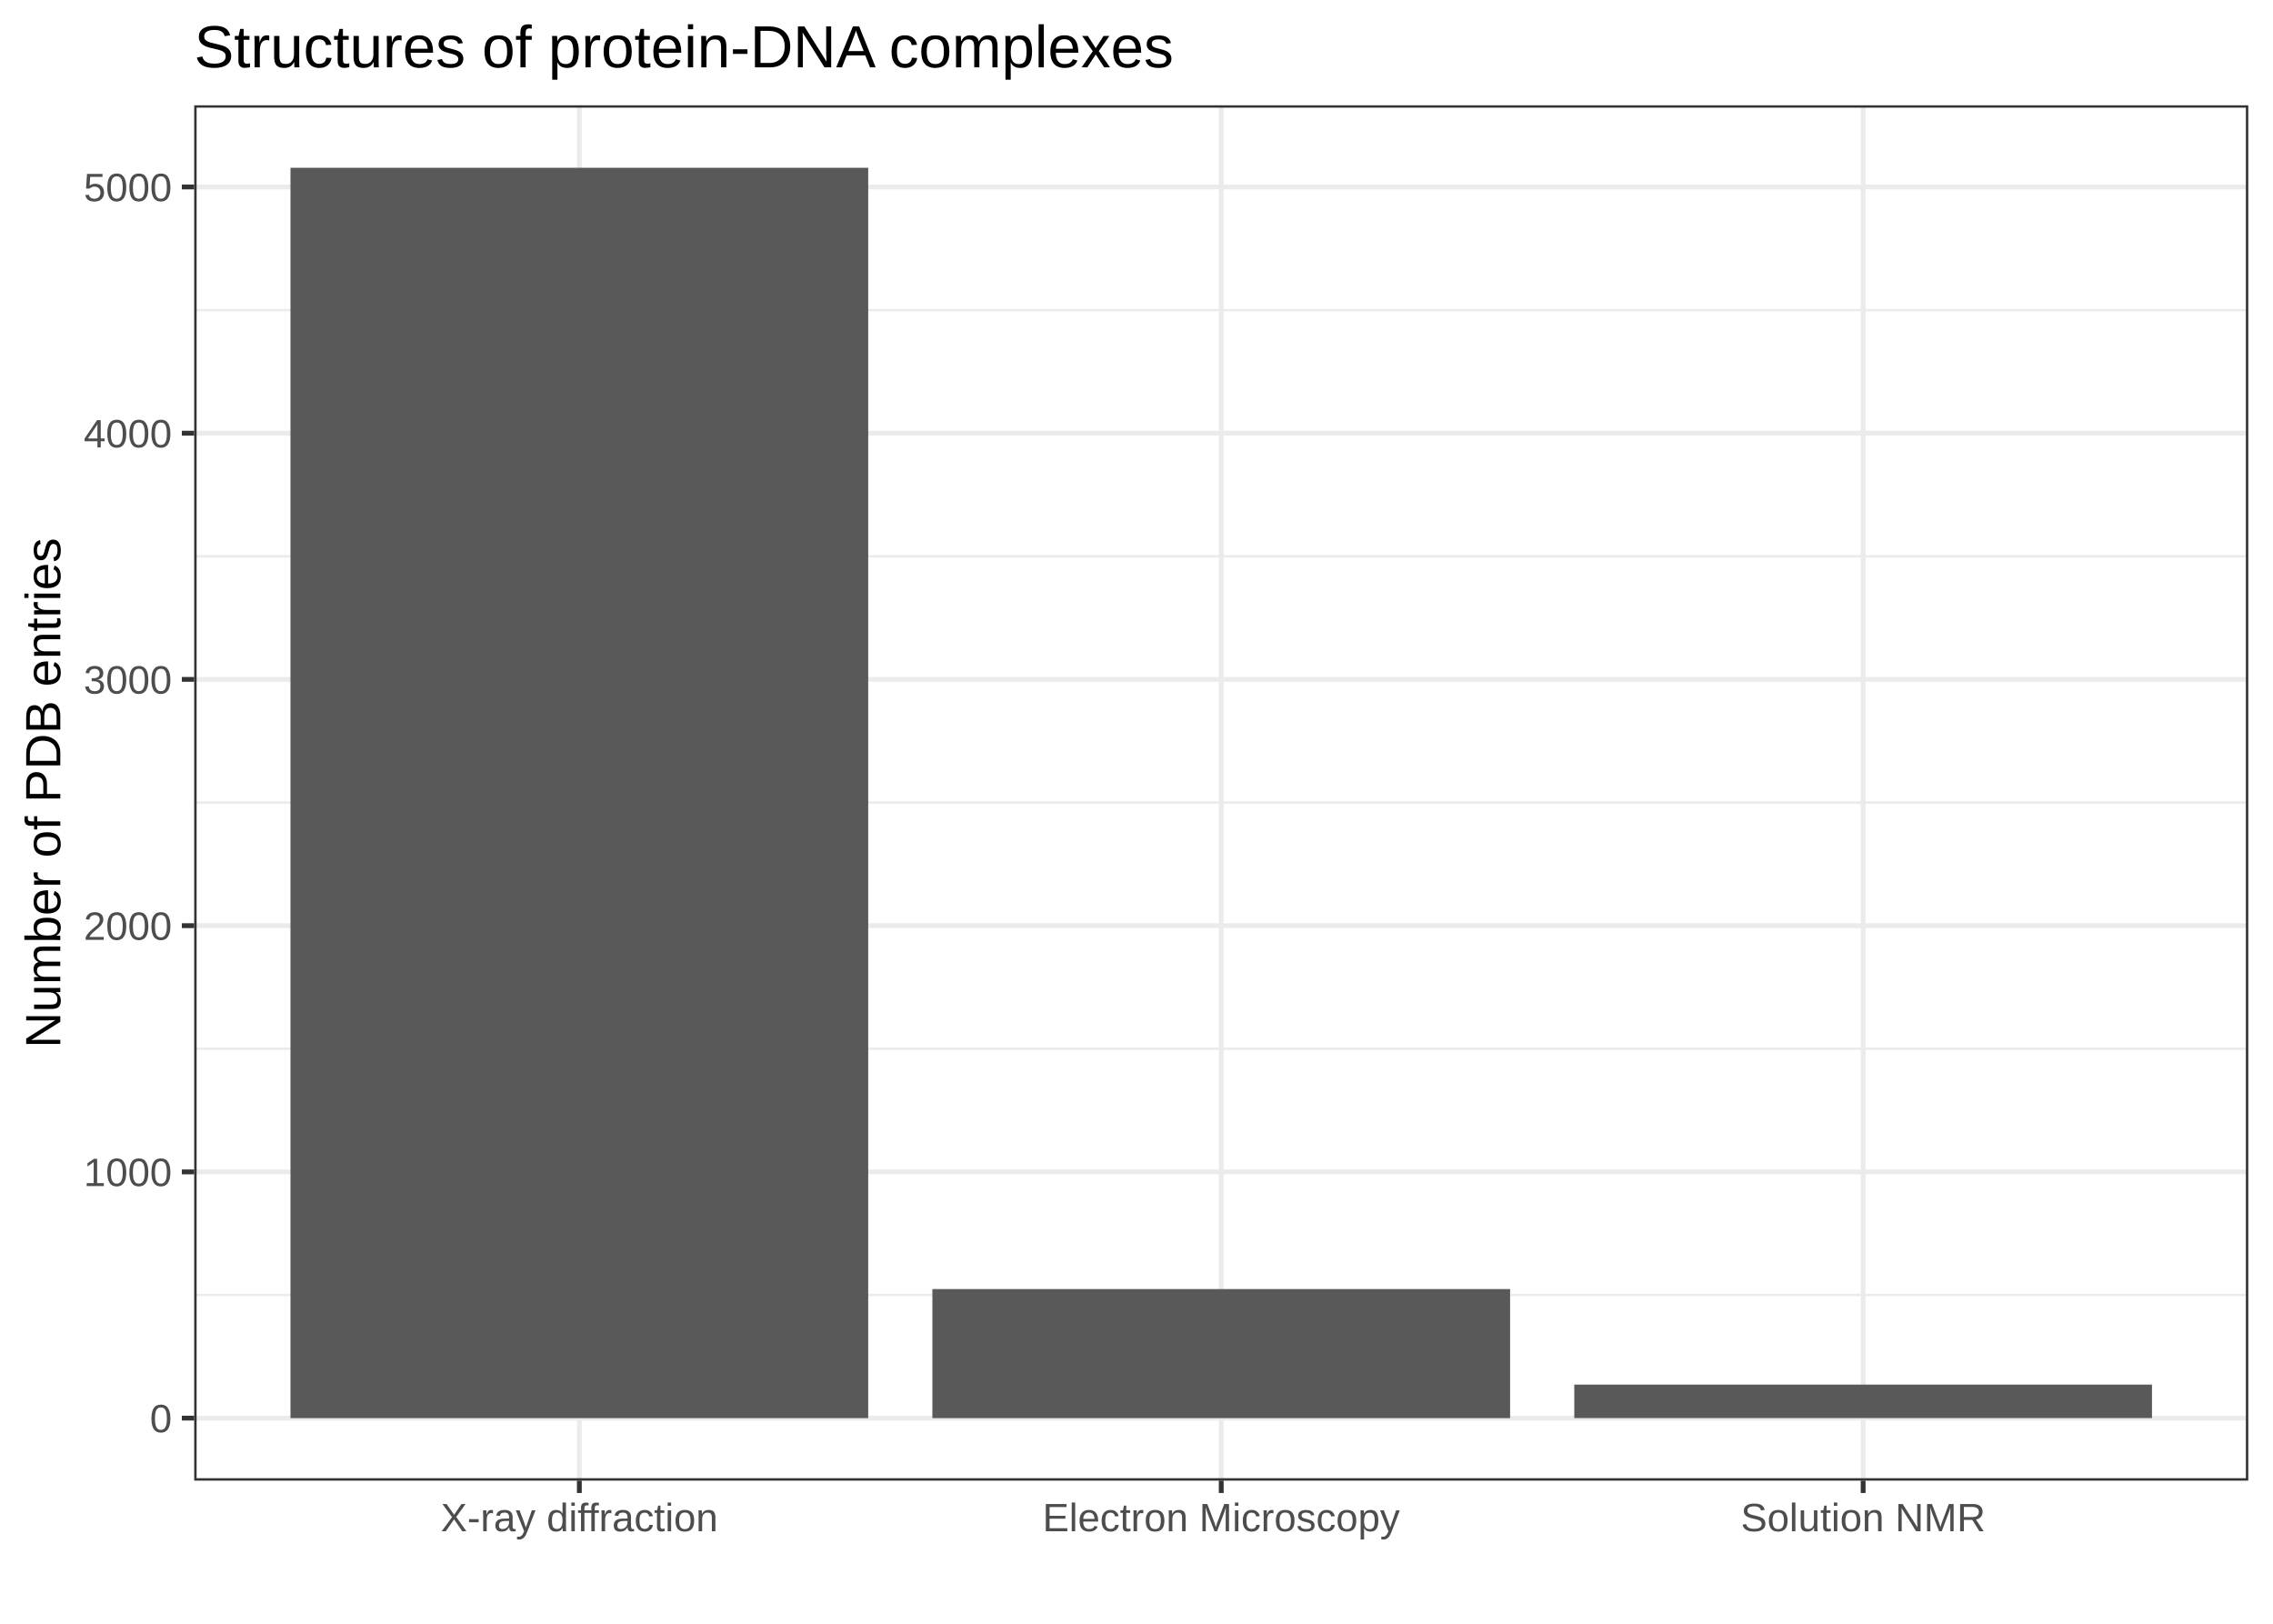
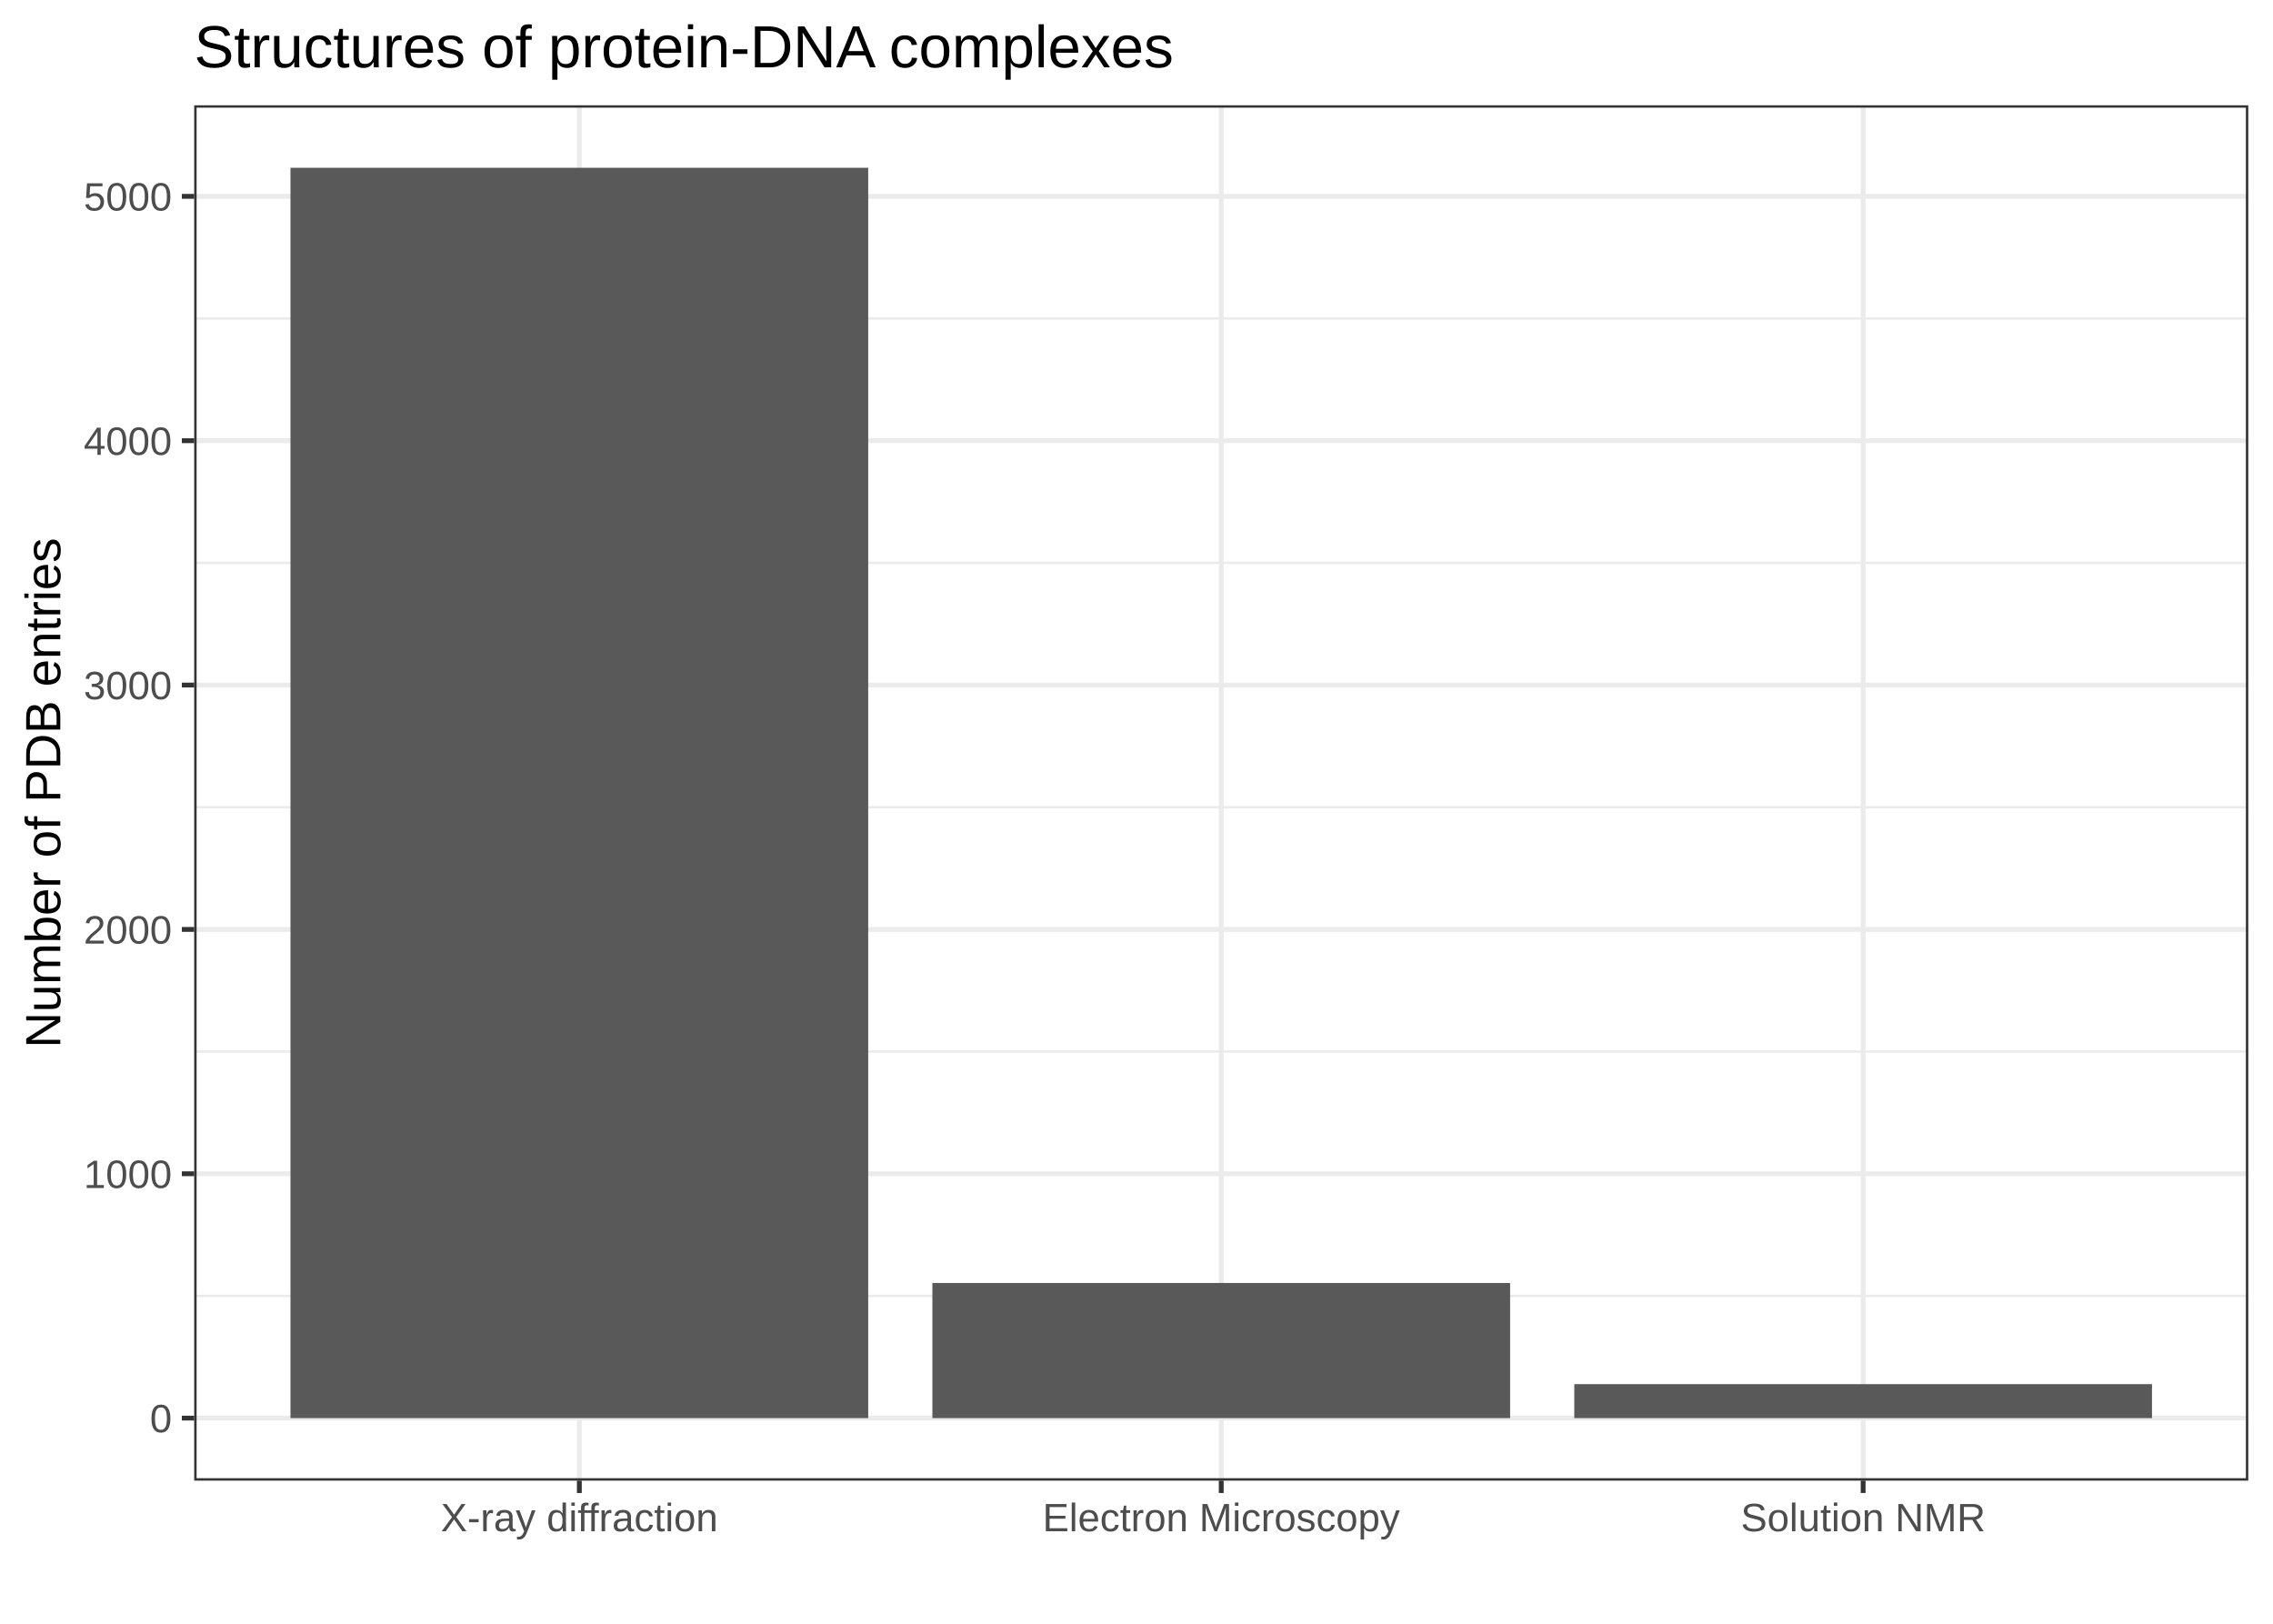
<svg xmlns="http://www.w3.org/2000/svg" class="svglite" width="504.00pt" height="360.00pt" viewBox="0 0 504.00 360.00">
  <defs>
    <style type="text/css">
    .svglite line, .svglite polyline, .svglite polygon, .svglite path, .svglite rect, .svglite circle {
      fill: none;
      stroke: #000000;
      stroke-linecap: round;
      stroke-linejoin: round;
      stroke-miterlimit: 10.00;
    }
  </style>
  </defs>
  <rect width="100%" height="100%" style="stroke: none; fill: #FFFFFF;" />
  <defs>
    <clipPath id="cpMC4wMHw1MDQuMDB8MC4wMHwzNjAuMDA=">
      <rect x="0.00" y="0.00" width="504.00" height="360.00" />
    </clipPath>
  </defs>
  <g clip-path="url(#cpMC4wMHw1MDQuMDB8MC4wMHwzNjAuMDA=)">
    <rect x="0.00" y="0.00" width="504.00" height="360.00" style="stroke-width: 1.07; stroke: #FFFFFF; fill: #FFFFFF;" />
  </g>
  <defs>
    <clipPath id="cpNDMuMDZ8NDk4LjUyfDIzLjM0fDMyOC4yNw==">
      <rect x="43.06" y="23.34" width="455.46" height="304.93" />
    </clipPath>
  </defs>
  <g clip-path="url(#cpNDMuMDZ8NDk4LjUyfDIzLjM0fDMyOC4yNw==)">
    <rect x="43.06" y="23.34" width="455.46" height="304.93" style="stroke-width: 1.07; stroke: none; fill: #FFFFFF;" />
-     <polyline points="43.06,287.11 498.52,287.11 " style="stroke-width: 0.53; stroke: #EBEBEB; stroke-linecap: butt;" />
-     <polyline points="43.06,232.52 498.52,232.52 " style="stroke-width: 0.53; stroke: #EBEBEB; stroke-linecap: butt;" />
-     <polyline points="43.06,177.93 498.52,177.93 " style="stroke-width: 0.53; stroke: #EBEBEB; stroke-linecap: butt;" />
-     <polyline points="43.06,123.34 498.52,123.34 " style="stroke-width: 0.53; stroke: #EBEBEB; stroke-linecap: butt;" />
-     <polyline points="43.06,68.75 498.52,68.75 " style="stroke-width: 0.53; stroke: #EBEBEB; stroke-linecap: butt;" />
+     <polyline points="43.06,287.32 498.52,287.32 " style="stroke-width: 0.53; stroke: #EBEBEB; stroke-linecap: butt;" />
+     <polyline points="43.06,233.14 498.52,233.14 " style="stroke-width: 0.53; stroke: #EBEBEB; stroke-linecap: butt;" />
+     <polyline points="43.06,178.97 498.52,178.97 " style="stroke-width: 0.53; stroke: #EBEBEB; stroke-linecap: butt;" />
+     <polyline points="43.06,124.80 498.52,124.80 " style="stroke-width: 0.53; stroke: #EBEBEB; stroke-linecap: butt;" />
+     <polyline points="43.06,70.62 498.52,70.62 " style="stroke-width: 0.53; stroke: #EBEBEB; stroke-linecap: butt;" />
    <polyline points="43.06,314.41 498.52,314.41 " style="stroke-width: 1.07; stroke: #EBEBEB; stroke-linecap: butt;" />
-     <polyline points="43.06,259.82 498.52,259.82 " style="stroke-width: 1.07; stroke: #EBEBEB; stroke-linecap: butt;" />
-     <polyline points="43.06,205.23 498.52,205.23 " style="stroke-width: 1.07; stroke: #EBEBEB; stroke-linecap: butt;" />
-     <polyline points="43.06,150.63 498.52,150.63 " style="stroke-width: 1.07; stroke: #EBEBEB; stroke-linecap: butt;" />
-     <polyline points="43.06,96.04 498.52,96.04 " style="stroke-width: 1.07; stroke: #EBEBEB; stroke-linecap: butt;" />
-     <polyline points="43.06,41.45 498.52,41.45 " style="stroke-width: 1.07; stroke: #EBEBEB; stroke-linecap: butt;" />
+     <polyline points="43.06,260.23 498.52,260.23 " style="stroke-width: 1.07; stroke: #EBEBEB; stroke-linecap: butt;" />
+     <polyline points="43.06,206.06 498.52,206.06 " style="stroke-width: 1.07; stroke: #EBEBEB; stroke-linecap: butt;" />
+     <polyline points="43.06,151.88 498.52,151.88 " style="stroke-width: 1.07; stroke: #EBEBEB; stroke-linecap: butt;" />
+     <polyline points="43.06,97.71 498.52,97.71 " style="stroke-width: 1.07; stroke: #EBEBEB; stroke-linecap: butt;" />
+     <polyline points="43.06,43.53 498.52,43.53 " style="stroke-width: 1.07; stroke: #EBEBEB; stroke-linecap: butt;" />
    <polyline points="128.46,328.27 128.46,23.34 " style="stroke-width: 1.07; stroke: #EBEBEB; stroke-linecap: butt;" />
    <polyline points="270.79,328.27 270.79,23.34 " style="stroke-width: 1.07; stroke: #EBEBEB; stroke-linecap: butt;" />
    <polyline points="413.12,328.27 413.12,23.34 " style="stroke-width: 1.07; stroke: #EBEBEB; stroke-linecap: butt;" />
    <rect x="64.41" y="37.20" width="128.10" height="277.21" style="stroke-width: 1.07; stroke: none; stroke-linecap: square; stroke-linejoin: miter; fill: #595959;" />
-     <rect x="206.74" y="285.80" width="128.10" height="28.61" style="stroke-width: 1.07; stroke: none; stroke-linecap: square; stroke-linejoin: miter; fill: #595959;" />
-     <rect x="349.07" y="306.98" width="128.10" height="7.42" style="stroke-width: 1.07; stroke: none; stroke-linecap: square; stroke-linejoin: miter; fill: #595959;" />
+     <rect x="206.74" y="284.45" width="128.10" height="29.96" style="stroke-width: 1.07; stroke: none; stroke-linecap: square; stroke-linejoin: miter; fill: #595959;" />
+     <rect x="349.07" y="306.88" width="128.10" height="7.53" style="stroke-width: 1.07; stroke: none; stroke-linecap: square; stroke-linejoin: miter; fill: #595959;" />
    <rect x="43.06" y="23.34" width="455.46" height="304.93" style="stroke-width: 1.07; stroke: #333333;" />
  </g>
  <g clip-path="url(#cpMC4wMHw1MDQuMDB8MC4wMHwzNjAuMDA=)">
    <text x="38.13" y="317.56" text-anchor="end" style="font-size: 8.80px; fill: #4D4D4D; font-family: Arial;" textLength="4.90px" lengthAdjust="spacingAndGlyphs">0</text>
-     <text x="38.13" y="262.97" text-anchor="end" style="font-size: 8.80px; fill: #4D4D4D; font-family: Arial;" textLength="19.58px" lengthAdjust="spacingAndGlyphs">1000</text>
-     <text x="38.13" y="208.38" text-anchor="end" style="font-size: 8.80px; fill: #4D4D4D; font-family: Arial;" textLength="19.58px" lengthAdjust="spacingAndGlyphs">2000</text>
-     <text x="38.13" y="153.79" text-anchor="end" style="font-size: 8.80px; fill: #4D4D4D; font-family: Arial;" textLength="19.58px" lengthAdjust="spacingAndGlyphs">3000</text>
-     <text x="38.13" y="99.20" text-anchor="end" style="font-size: 8.80px; fill: #4D4D4D; font-family: Arial;" textLength="19.58px" lengthAdjust="spacingAndGlyphs">4000</text>
-     <text x="38.13" y="44.61" text-anchor="end" style="font-size: 8.80px; fill: #4D4D4D; font-family: Arial;" textLength="19.58px" lengthAdjust="spacingAndGlyphs">5000</text>
+     <text x="38.13" y="263.39" text-anchor="end" style="font-size: 8.80px; fill: #4D4D4D; font-family: Arial;" textLength="19.58px" lengthAdjust="spacingAndGlyphs">1000</text>
+     <text x="38.13" y="209.21" text-anchor="end" style="font-size: 8.80px; fill: #4D4D4D; font-family: Arial;" textLength="19.58px" lengthAdjust="spacingAndGlyphs">2000</text>
+     <text x="38.13" y="155.04" text-anchor="end" style="font-size: 8.80px; fill: #4D4D4D; font-family: Arial;" textLength="19.58px" lengthAdjust="spacingAndGlyphs">3000</text>
+     <text x="38.13" y="100.86" text-anchor="end" style="font-size: 8.80px; fill: #4D4D4D; font-family: Arial;" textLength="19.58px" lengthAdjust="spacingAndGlyphs">4000</text>
+     <text x="38.13" y="46.69" text-anchor="end" style="font-size: 8.80px; fill: #4D4D4D; font-family: Arial;" textLength="19.58px" lengthAdjust="spacingAndGlyphs">5000</text>
    <polyline points="40.32,314.41 43.06,314.41 " style="stroke-width: 1.07; stroke: #333333; stroke-linecap: butt;" />
-     <polyline points="40.32,259.82 43.06,259.82 " style="stroke-width: 1.07; stroke: #333333; stroke-linecap: butt;" />
-     <polyline points="40.32,205.23 43.06,205.23 " style="stroke-width: 1.07; stroke: #333333; stroke-linecap: butt;" />
-     <polyline points="40.32,150.63 43.06,150.63 " style="stroke-width: 1.07; stroke: #333333; stroke-linecap: butt;" />
-     <polyline points="40.32,96.04 43.06,96.04 " style="stroke-width: 1.07; stroke: #333333; stroke-linecap: butt;" />
-     <polyline points="40.32,41.45 43.06,41.45 " style="stroke-width: 1.07; stroke: #333333; stroke-linecap: butt;" />
+     <polyline points="40.32,260.23 43.06,260.23 " style="stroke-width: 1.07; stroke: #333333; stroke-linecap: butt;" />
+     <polyline points="40.32,206.06 43.06,206.06 " style="stroke-width: 1.07; stroke: #333333; stroke-linecap: butt;" />
+     <polyline points="40.32,151.88 43.06,151.88 " style="stroke-width: 1.07; stroke: #333333; stroke-linecap: butt;" />
+     <polyline points="40.32,97.71 43.06,97.71 " style="stroke-width: 1.07; stroke: #333333; stroke-linecap: butt;" />
+     <polyline points="40.32,43.53 43.06,43.53 " style="stroke-width: 1.07; stroke: #333333; stroke-linecap: butt;" />
    <polyline points="128.46,331.01 128.46,328.27 " style="stroke-width: 1.07; stroke: #333333; stroke-linecap: butt;" />
    <polyline points="270.79,331.01 270.79,328.27 " style="stroke-width: 1.07; stroke: #333333; stroke-linecap: butt;" />
    <polyline points="413.12,331.01 413.12,328.27 " style="stroke-width: 1.07; stroke: #333333; stroke-linecap: butt;" />
    <text x="128.46" y="339.50" text-anchor="middle" style="font-size: 8.80px; fill: #4D4D4D; font-family: Arial;" textLength="61.60px" lengthAdjust="spacingAndGlyphs">X-ray diffraction</text>
    <text x="270.79" y="339.50" text-anchor="middle" style="font-size: 8.80px; fill: #4D4D4D; font-family: Arial;" textLength="79.21px" lengthAdjust="spacingAndGlyphs">Electron Microscopy</text>
    <text x="413.12" y="339.50" text-anchor="middle" style="font-size: 8.80px; fill: #4D4D4D; font-family: Arial;" textLength="54.27px" lengthAdjust="spacingAndGlyphs">Solution NMR</text>
    <text transform="translate(13.37,175.80) rotate(-90)" text-anchor="middle" style="font-size: 11.00px; font-family: Arial;" textLength="113.10px" lengthAdjust="spacingAndGlyphs">Number of PDB entries</text>
    <text x="43.06" y="14.94" style="font-size: 13.20px; font-family: Arial;" textLength="217.74px" lengthAdjust="spacingAndGlyphs">Structures of protein-DNA complexes</text>
  </g>
</svg>
